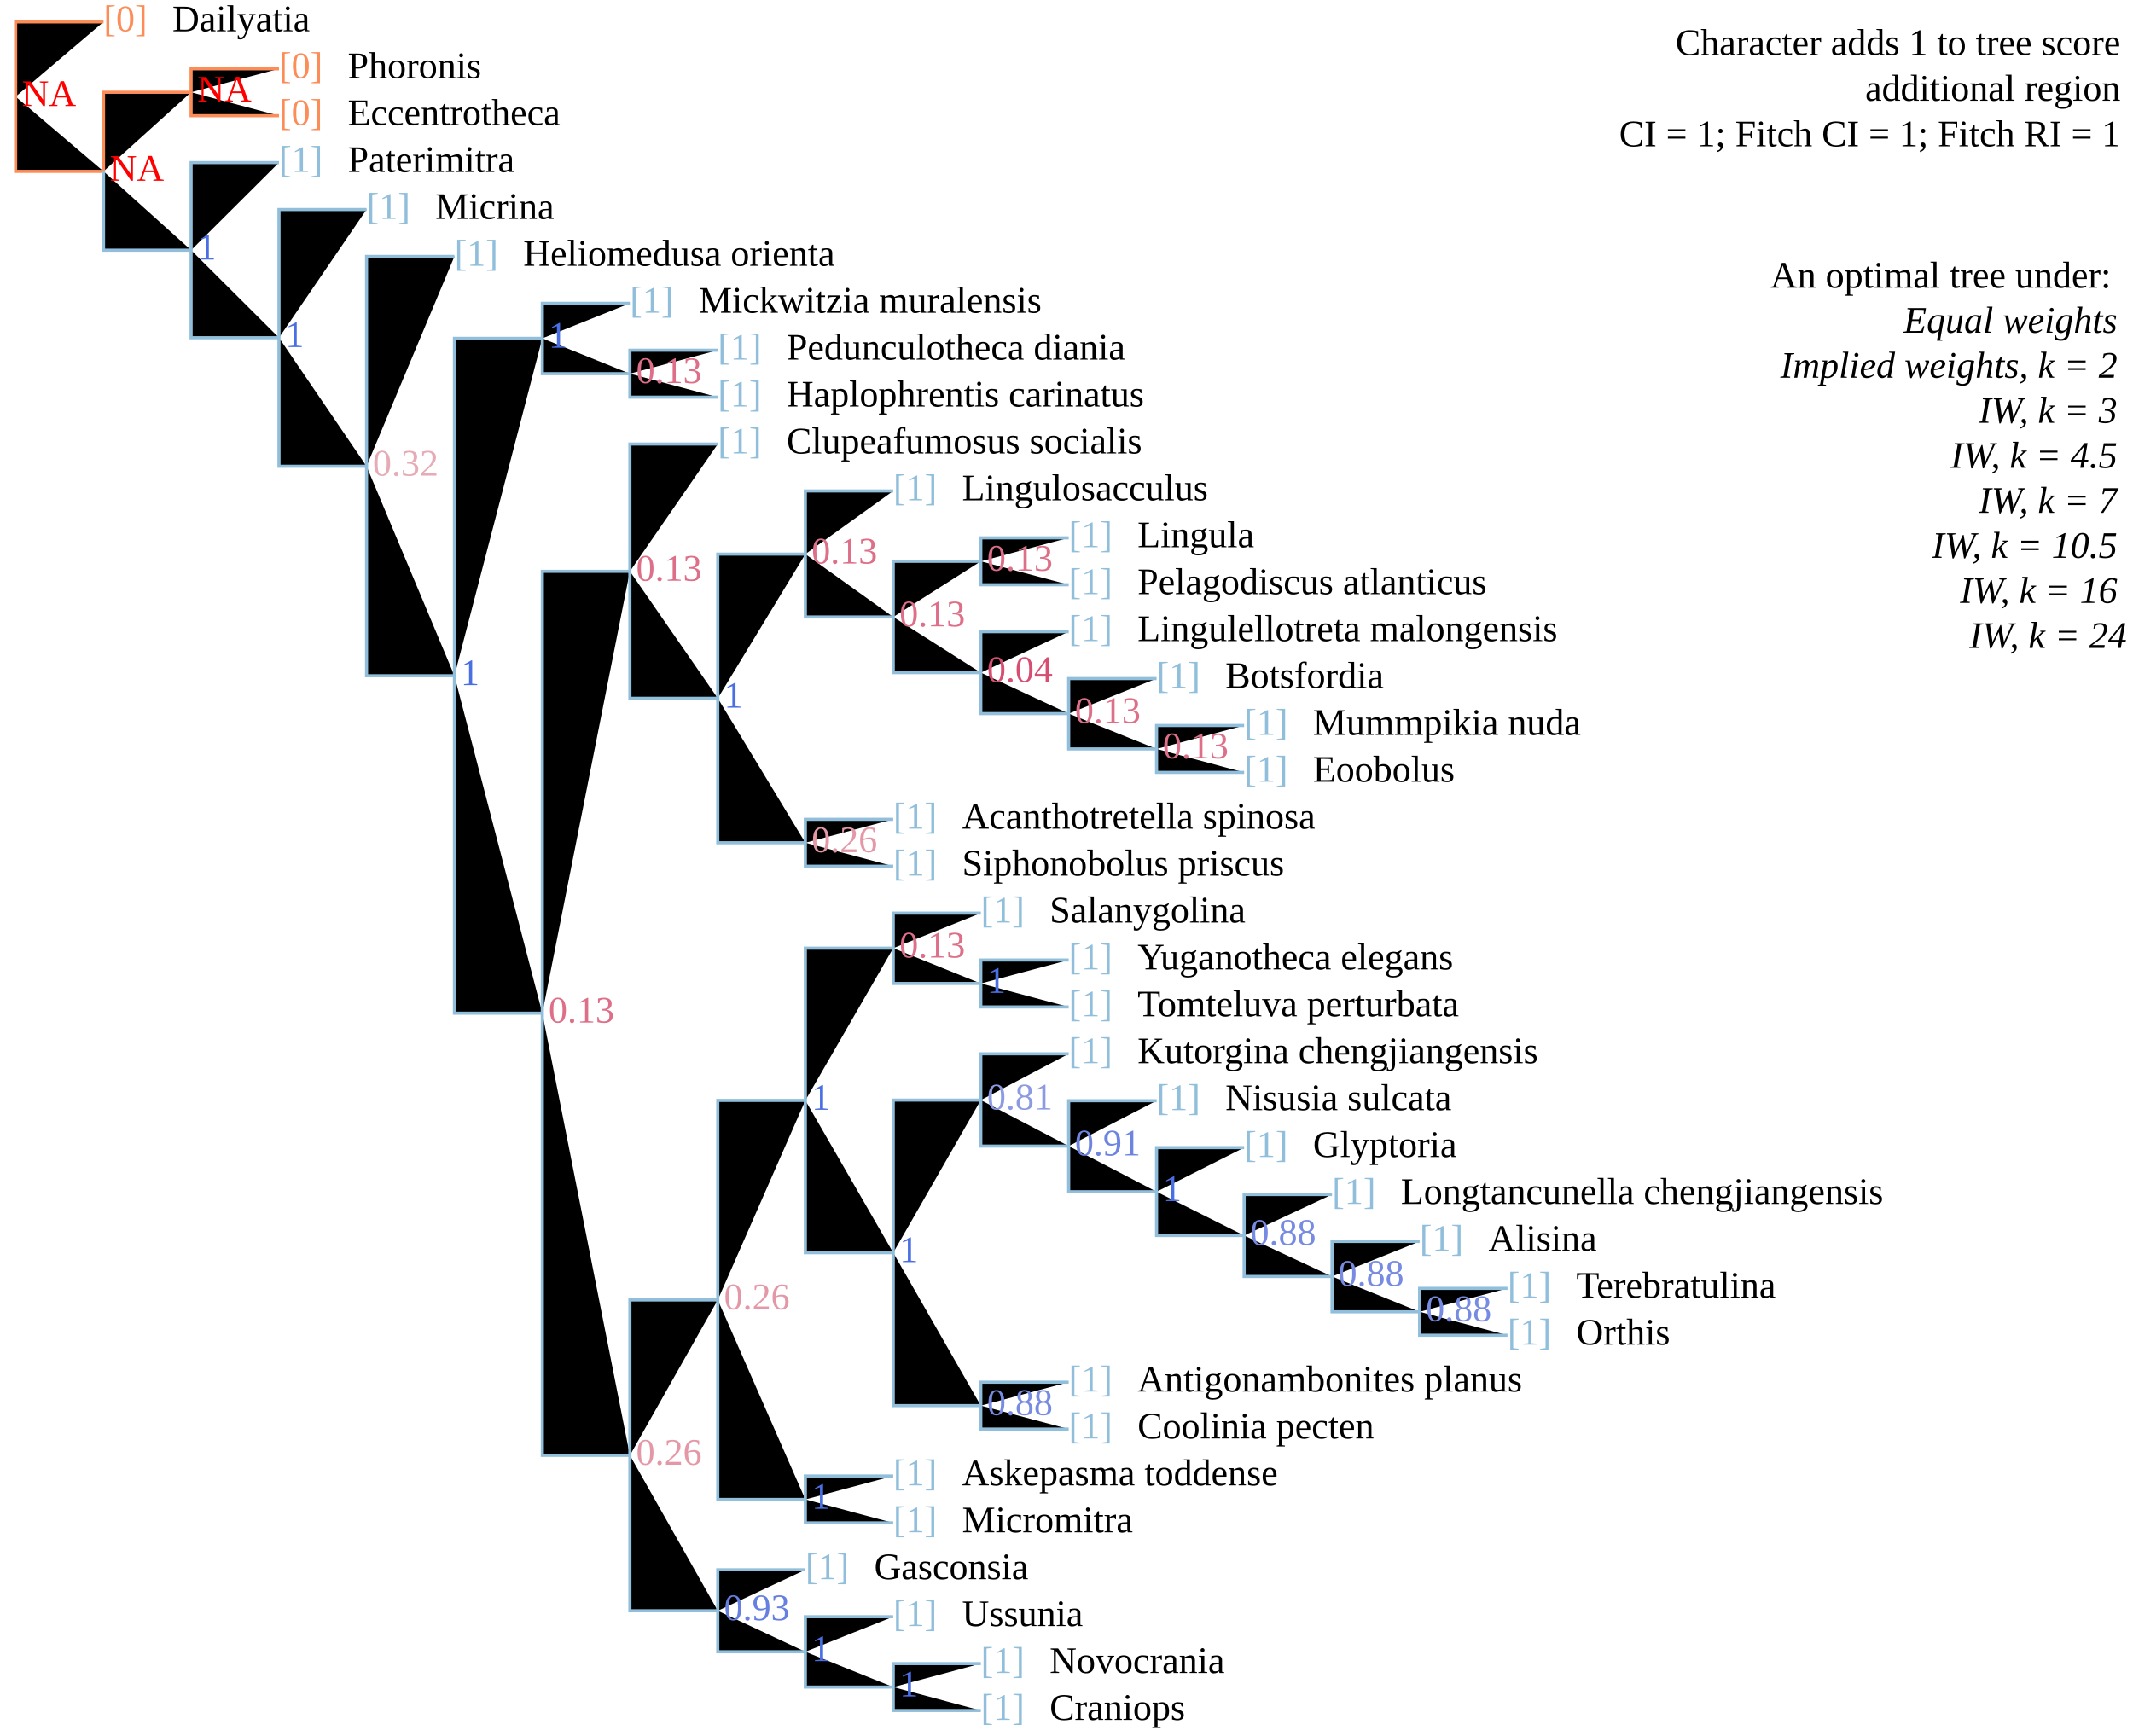
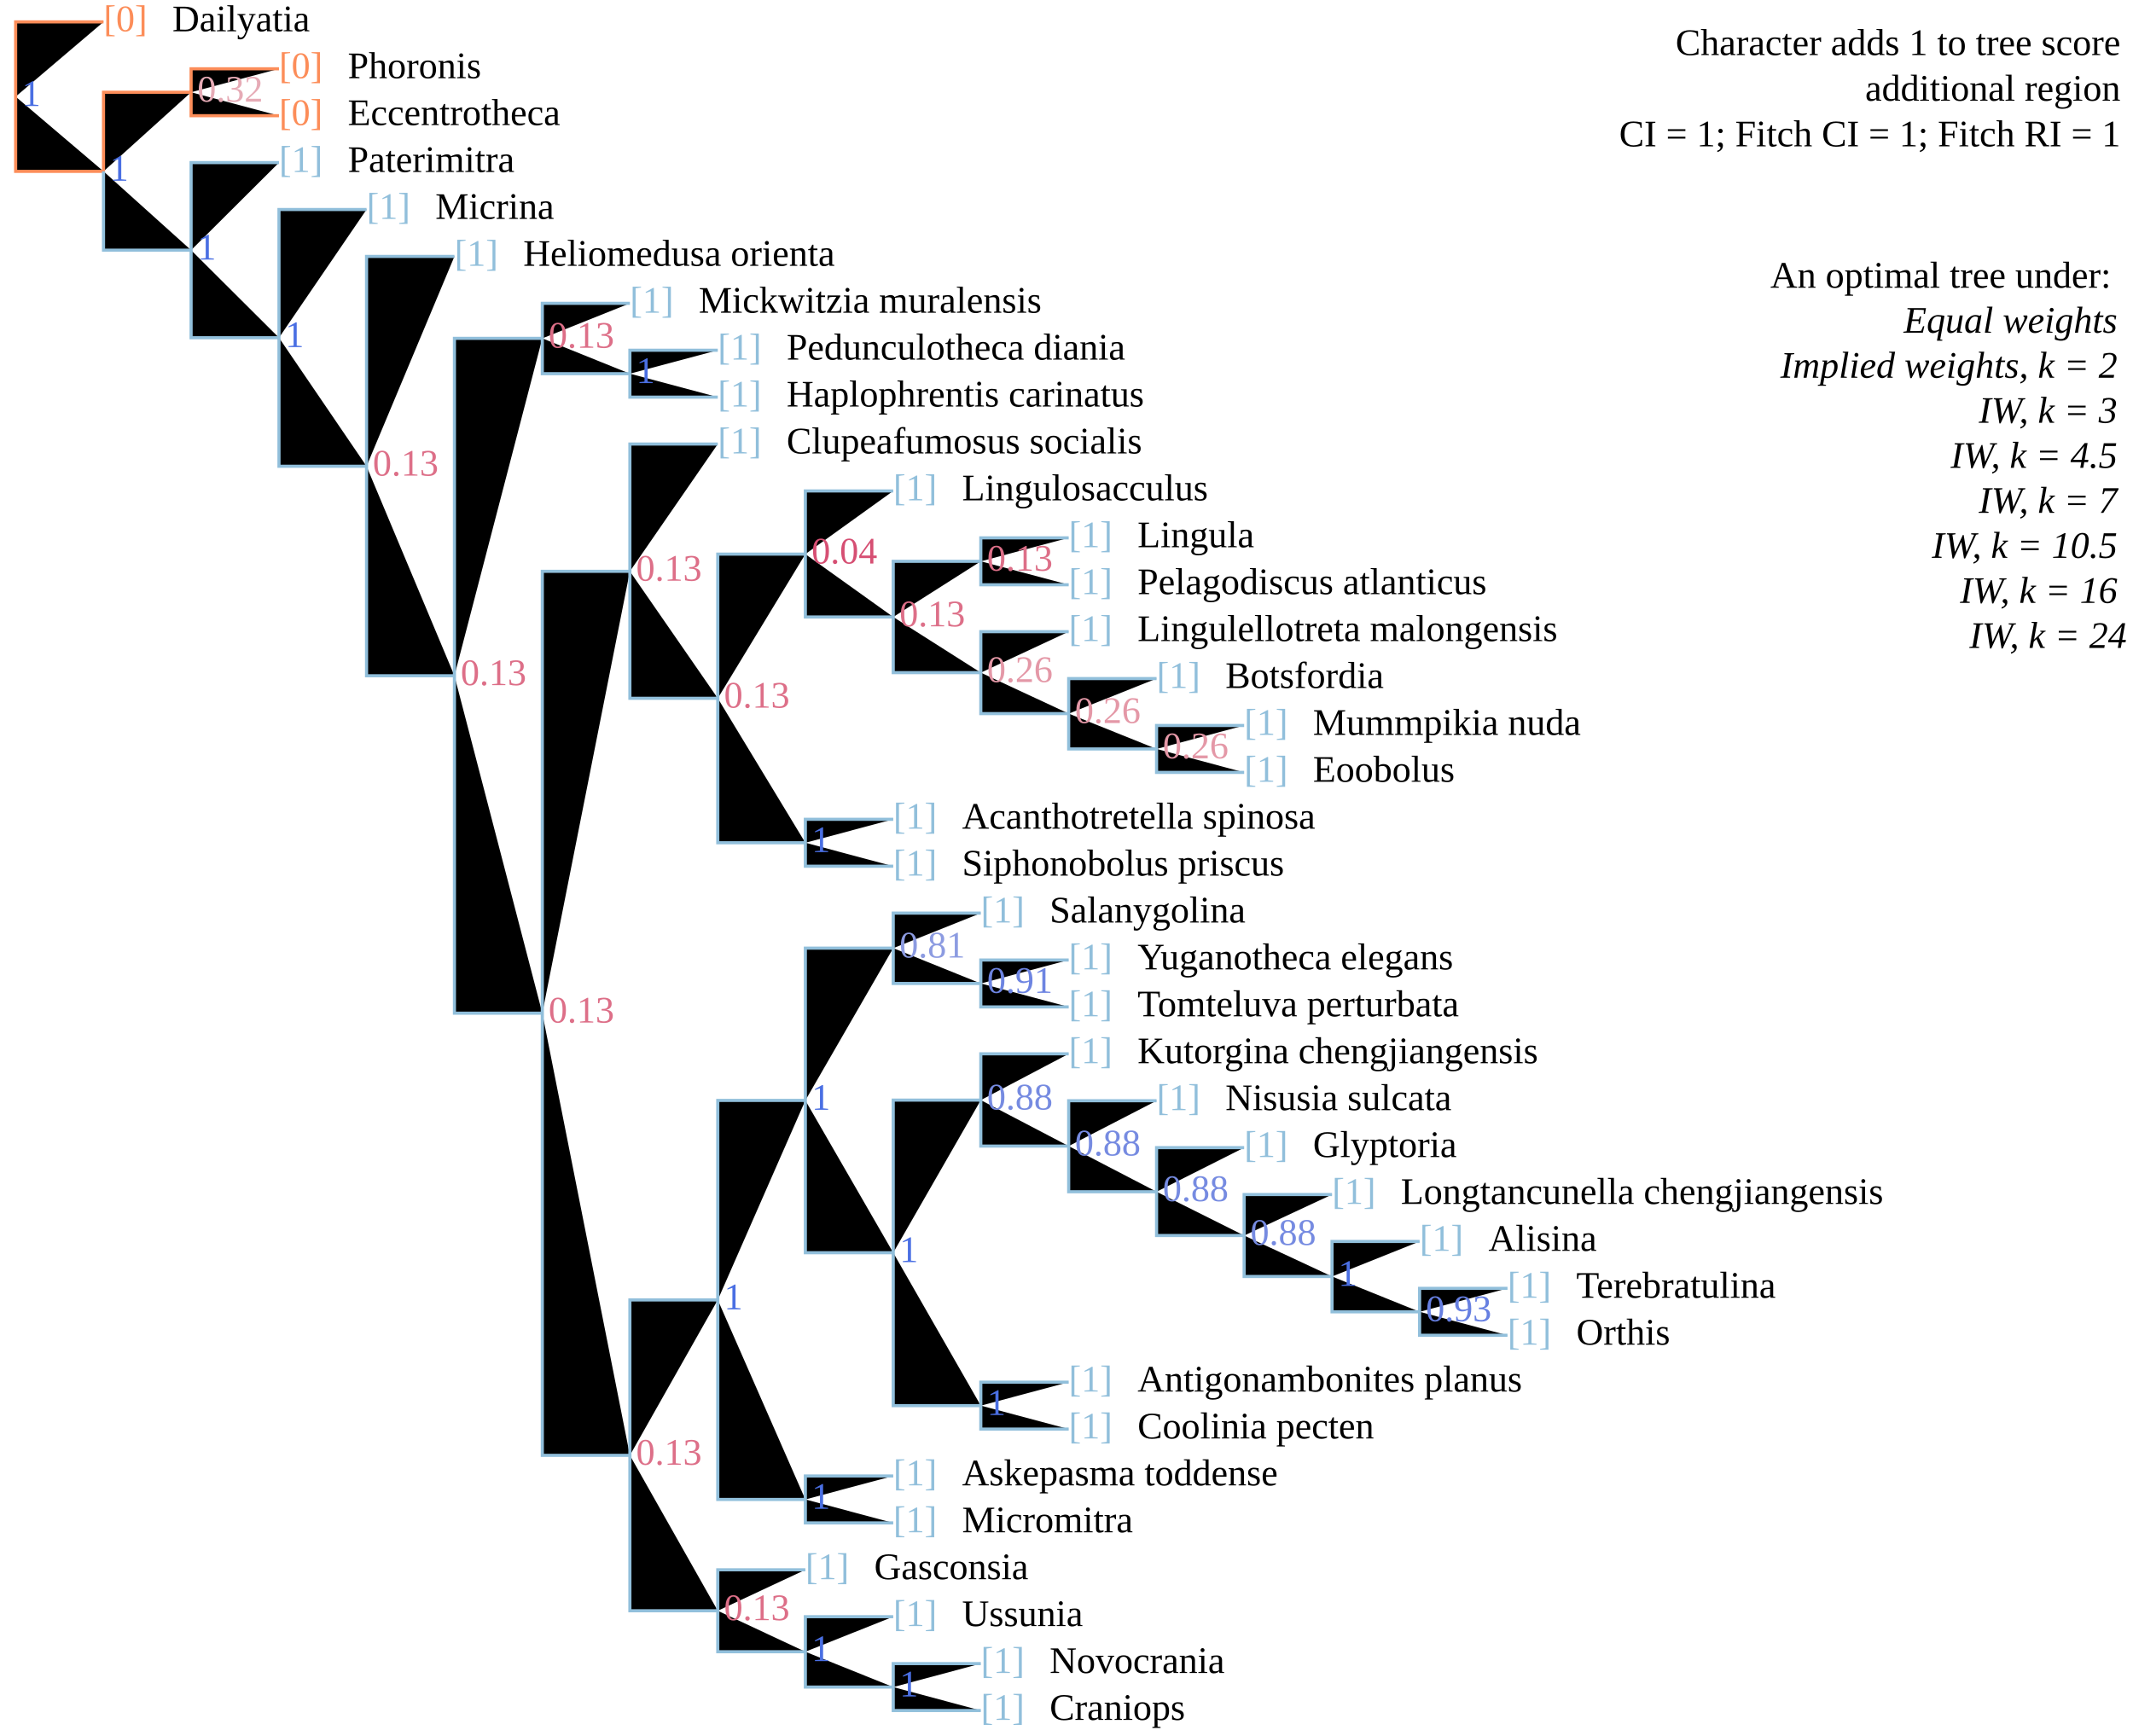
<svg xmlns="http://www.w3.org/2000/svg" version="1.1" width="682" height="555" class="tree" char="2">
  <text x="678" y="17.6" text-anchor="end" class="stepsLabel">Character adds <tspan class="score">1</tspan> to tree score</text>
  <text x="678" y="32.2" text-anchor="end" class="stepsLabel">
    <tspan class="score" /> additional region</text>
  <text x="678" y="46.8" text-anchor="end" class="stepsLabel">CI = 1; Fitch CI = 1; Fitch RI = 1</text>
  <text x="678" y="76" text-anchor="end" class="stepsLabel">
    <tspan dy="16">An optimal tree under:</tspan>
    <tspan x="680" style="font-style:italic" class="notThisAn" dy="1.2em">Equal weights</tspan>
    <tspan x="680" style="font-style:italic" class="thisAn" dy="1.2em">Implied weights, k = 2</tspan>
    <tspan x="680" style="font-style:italic" class="thisAn" dy="1.2em">IW, k = 3</tspan>
    <tspan x="680" style="font-style:italic" class="notThisAn" dy="1.2em">IW, k = 4.5</tspan>
    <tspan x="680" style="font-style:italic" class="notThisAn" dy="1.2em">IW, k = 7</tspan>
    <tspan x="680" style="font-style:italic" class="notThisAn" dy="1.2em">IW, k = 10.5</tspan>
    <tspan x="680" style="font-style:italic" class="notThisAn" dy="1.2em">IW, k = 16</tspan>
    <tspan x="680" style="font-style:italic" class="notThisAn" dy="1.2em">IW, k = 24</tspan>
  </text>
  <text x="33.1" y="10" fill="#fc8d59" class="flag">[0]</text>
  <text x="55.1" y="10" class="taxonLabel">Dailyatia</text>
  <text x="89.2" y="40" fill="#fc8d59" class="flag">[0]</text>
  <text x="111.2" y="40" class="taxonLabel">Eccentrotheca</text>
  <text x="89.2" y="25" fill="#fc8d59" class="flag">[0]</text>
  <text x="111.2" y="25" class="taxonLabel">Phoronis</text>
  <text x="89.2" y="55" fill="#91bfdb" class="flag">[1]</text>
  <text x="111.2" y="55" class="taxonLabel">Paterimitra</text>
  <text x="117.2" y="70" fill="#91bfdb" class="flag">[1]</text>
  <text x="139.2" y="70" class="taxonLabel">Micrina</text>
  <text x="145.3" y="85" fill="#91bfdb" class="flag">[1]</text>
  <text x="167.3" y="85" class="taxonLabel">Heliomedusa orienta</text>
  <text x="201.4" y="100" fill="#91bfdb" class="flag">[1]</text>
  <text x="223.4" y="100" class="taxonLabel">Mickwitzia muralensis</text>
  <text x="229.5" y="130" fill="#91bfdb" class="flag">[1]</text>
  <text x="251.5" y="130" class="taxonLabel">Haplophrentis carinatus</text>
  <text x="229.5" y="115" fill="#91bfdb" class="flag">[1]</text>
  <text x="251.5" y="115" class="taxonLabel">Pedunculotheca diania</text>
  <text x="229.5" y="145" fill="#91bfdb" class="flag">[1]</text>
  <text x="251.5" y="145" class="taxonLabel">Clupeafumosus socialis</text>
  <text x="285.6" y="160" fill="#91bfdb" class="flag">[1]</text>
  <text x="307.6" y="160" class="taxonLabel">Lingulosacculus</text>
  <text x="285.6" y="280" fill="#91bfdb" class="flag">[1]</text>
  <text x="307.6" y="280" class="taxonLabel">Siphonobolus priscus</text>
  <text x="285.6" y="265" fill="#91bfdb" class="flag">[1]</text>
  <text x="307.6" y="265" class="taxonLabel">Acanthotretella spinosa</text>
  <text x="341.7" y="205" fill="#91bfdb" class="flag">[1]</text>
  <text x="363.7" y="205" class="taxonLabel">Lingulellotreta malongensis</text>
  <text x="369.8" y="220" fill="#91bfdb" class="flag">[1]</text>
  <text x="391.8" y="220" class="taxonLabel">Botsfordia</text>
  <text x="397.8" y="235" fill="#91bfdb" class="flag">[1]</text>
  <text x="419.8" y="235" class="taxonLabel">Mummpikia nuda</text>
  <text x="397.8" y="250" fill="#91bfdb" class="flag">[1]</text>
  <text x="419.8" y="250" class="taxonLabel">Eoobolus</text>
  <text x="341.7" y="190" fill="#91bfdb" class="flag">[1]</text>
  <text x="363.7" y="190" class="taxonLabel">Pelagodiscus atlanticus</text>
  <text x="341.7" y="175" fill="#91bfdb" class="flag">[1]</text>
  <text x="363.7" y="175" class="taxonLabel">Lingula</text>
  <text x="313.6" y="295" fill="#91bfdb" class="flag">[1]</text>
  <text x="335.6" y="295" class="taxonLabel">Salanygolina</text>
  <text x="341.7" y="325" fill="#91bfdb" class="flag">[1]</text>
  <text x="363.7" y="325" class="taxonLabel">Tomteluva perturbata</text>
  <text x="341.7" y="310" fill="#91bfdb" class="flag">[1]</text>
  <text x="363.7" y="310" class="taxonLabel">Yuganotheca elegans</text>
  <text x="341.7" y="340" fill="#91bfdb" class="flag">[1]</text>
  <text x="363.7" y="340" class="taxonLabel">Kutorgina chengjiangensis</text>
  <text x="369.8" y="355" fill="#91bfdb" class="flag">[1]</text>
  <text x="391.8" y="355" class="taxonLabel">Nisusia sulcata</text>
  <text x="397.8" y="370" fill="#91bfdb" class="flag">[1]</text>
  <text x="419.8" y="370" class="taxonLabel">Glyptoria</text>
  <text x="425.9" y="385" fill="#91bfdb" class="flag">[1]</text>
  <text x="447.9" y="385" class="taxonLabel">Longtancunella chengjiangensis</text>
  <text x="453.9" y="400" fill="#91bfdb" class="flag">[1]</text>
  <text x="475.9" y="400" class="taxonLabel">Alisina</text>
  <text x="482" y="430" fill="#91bfdb" class="flag">[1]</text>
  <text x="504" y="430" class="taxonLabel">Orthis</text>
  <text x="482" y="415" fill="#91bfdb" class="flag">[1]</text>
  <text x="504" y="415" class="taxonLabel">Terebratulina</text>
  <text x="341.7" y="460" fill="#91bfdb" class="flag">[1]</text>
  <text x="363.7" y="460" class="taxonLabel">Coolinia pecten</text>
  <text x="341.7" y="445" fill="#91bfdb" class="flag">[1]</text>
  <text x="363.7" y="445" class="taxonLabel">Antigonambonites planus</text>
  <text x="285.6" y="490" fill="#91bfdb" class="flag">[1]</text>
  <text x="307.6" y="490" class="taxonLabel">Micromitra</text>
  <text x="285.6" y="475" fill="#91bfdb" class="flag">[1]</text>
  <text x="307.6" y="475" class="taxonLabel">Askepasma toddense</text>
  <text x="257.5" y="505" fill="#91bfdb" class="flag">[1]</text>
  <text x="279.5" y="505" class="taxonLabel">Gasconsia</text>
  <text x="285.6" y="520" fill="#91bfdb" class="flag">[1]</text>
  <text x="307.6" y="520" class="taxonLabel">Ussunia</text>
  <text x="313.6" y="550" fill="#91bfdb" class="flag">[1]</text>
  <text x="335.6" y="550" class="taxonLabel">Craniops</text>
  <text x="313.6" y="535" fill="#91bfdb" class="flag">[1]</text>
  <text x="335.6" y="535" class="taxonLabel">Novocrania</text>
  <path d="M5,30.9V7H33.1M5,30.9V54.8H33.1M33.1,54.8V29.5H61.1M61.1,29.5V22H89.2M61.1,29.5V37H89.2" stroke="#fc8d59" />
  <path d="M33.1,54.8V80H61.1M61.1,80V52H89.2M61.1,80V108H89.2M89.2,108V67H117.2M89.2,108V149.1H117.2M117.2,149.1V82H145.3M117.2,149.1V216.1H145.3M145.3,216.1V108.2H173.4M173.4,108.2V97H201.4M173.4,108.2V119.5H201.4M201.4,119.5V112H229.5M201.4,119.5V127H229.5M145.3,216.1V324H173.4M173.4,324V182.7H201.4M201.4,182.7V142H229.5M201.4,182.7V223.3H229.5M229.5,223.3V177.2H257.5M257.5,177.2V157H285.6M257.5,177.2V197.3H285.6M285.6,197.3V179.5H313.6M313.6,179.5V172H341.7M313.6,179.5V187H341.7M285.6,197.3V215.1H313.6M313.6,215.1V202H341.7M313.6,215.1V228.2H341.7M341.7,228.2V217H369.8M341.7,228.2V239.5H369.8M369.8,239.5V232H397.8M369.8,239.5V247H397.8M229.5,223.3V269.5H257.5M257.5,269.5V262H285.6M257.5,269.5V277H285.6M173.4,324V465.4H201.4M201.4,465.4V415.7H229.5M229.5,415.7V351.9H257.5M257.5,351.9V303.2H285.6M285.6,303.2V292H313.6M285.6,303.2V314.5H313.6M313.6,314.5V307H341.7M313.6,314.5V322H341.7M257.5,351.9V400.6H285.6M285.6,400.6V351.8H313.6M313.6,351.8V337H341.7M313.6,351.8V366.5H341.7M341.7,366.5V352H369.8M341.7,366.5V381.1H369.8M369.8,381.1V367H397.8M369.8,381.1V395.1H397.8M397.8,395.1V382H425.9M397.8,395.1V408.2H425.9M425.9,408.2V397H453.9M425.9,408.2V419.5H453.9M453.9,419.5V412H482M453.9,419.5V427H482M285.6,400.6V449.5H313.6M313.6,449.5V442H341.7M313.6,449.5V457H341.7M229.5,415.7V479.5H257.5M257.5,479.5V472H285.6M257.5,479.5V487H285.6M201.4,465.4V515.1H229.5M229.5,515.1V502H257.5M229.5,515.1V528.2H257.5M257.5,528.2V517H285.6M257.5,528.2V539.5H285.6M285.6,539.5V532H313.6M285.6,539.5V547H313.6" stroke="#91bfdb" />
-   <text x="7" y="33.9" class="node" fill="red">NA</text>
-   <text x="35.1" y="57.8" class="node" fill="red">NA</text>
-   <text x="63.1" y="32.5" class="node" fill="red">NA</text>
+   <text x="7" y="33.9" class="node" fill="#4A6FE3">1</text>
+   <text x="35.1" y="57.8" class="node" fill="#4A6FE3">1</text>
+   <text x="63.1" y="32.5" class="node" fill="#E6ABB6">0.32</text>
  <text x="63.1" y="83" class="node" fill="#4A6FE3">1</text>
  <text x="91.2" y="111" class="node" fill="#4A6FE3">1</text>
-   <text x="119.2" y="152.1" class="node" fill="#E6ABB6">0.32</text>
-   <text x="147.3" y="219.1" class="node" fill="#4A6FE3">1</text>
-   <text x="175.4" y="111.2" class="node" fill="#4A6FE3">1</text>
-   <text x="203.4" y="122.5" class="node" fill="#DD6F88">0.13</text>
+   <text x="119.2" y="152.1" class="node" fill="#DD6F88">0.13</text>
+   <text x="147.3" y="219.1" class="node" fill="#DD6F88">0.13</text>
+   <text x="175.4" y="111.2" class="node" fill="#DD6F88">0.13</text>
+   <text x="203.4" y="122.5" class="node" fill="#4A6FE3">1</text>
  <text x="175.4" y="327" class="node" fill="#DD6F88">0.13</text>
  <text x="203.4" y="185.7" class="node" fill="#DD6F88">0.13</text>
-   <text x="231.5" y="226.3" class="node" fill="#4A6FE3">1</text>
-   <text x="259.5" y="180.2" class="node" fill="#DD6F88">0.13</text>
+   <text x="231.5" y="226.3" class="node" fill="#DD6F88">0.13</text>
+   <text x="259.5" y="180.2" class="node" fill="#D64F73">0.04</text>
  <text x="287.6" y="200.3" class="node" fill="#DD6F88">0.13</text>
  <text x="315.6" y="182.5" class="node" fill="#DD6F88">0.13</text>
-   <text x="315.6" y="218.1" class="node" fill="#D64F73">0.04</text>
-   <text x="343.7" y="231.2" class="node" fill="#DD6F88">0.13</text>
-   <text x="371.8" y="242.5" class="node" fill="#DD6F88">0.13</text>
-   <text x="259.5" y="272.5" class="node" fill="#E498A7">0.26</text>
-   <text x="203.4" y="468.4" class="node" fill="#E498A7">0.26</text>
-   <text x="231.5" y="418.7" class="node" fill="#E498A7">0.26</text>
+   <text x="315.6" y="218.1" class="node" fill="#E498A7">0.26</text>
+   <text x="343.7" y="231.2" class="node" fill="#E498A7">0.26</text>
+   <text x="371.8" y="242.5" class="node" fill="#E498A7">0.26</text>
+   <text x="259.5" y="272.5" class="node" fill="#4A6FE3">1</text>
+   <text x="203.4" y="468.4" class="node" fill="#DD6F88">0.13</text>
+   <text x="231.5" y="418.7" class="node" fill="#4A6FE3">1</text>
  <text x="259.5" y="354.9" class="node" fill="#4A6FE3">1</text>
-   <text x="287.6" y="306.2" class="node" fill="#DD6F88">0.13</text>
-   <text x="315.6" y="317.5" class="node" fill="#4A6FE3">1</text>
+   <text x="287.6" y="306.2" class="node" fill="#8C9BE1">0.81</text>
+   <text x="315.6" y="317.5" class="node" fill="#6D84E1">0.91</text>
  <text x="287.6" y="403.6" class="node" fill="#4A6FE3">1</text>
-   <text x="315.6" y="354.8" class="node" fill="#8C9BE1">0.81</text>
-   <text x="343.7" y="369.5" class="node" fill="#6D84E1">0.91</text>
-   <text x="371.8" y="384.1" class="node" fill="#4A6FE3">1</text>
+   <text x="315.6" y="354.8" class="node" fill="#768BE1">0.88</text>
+   <text x="343.7" y="369.5" class="node" fill="#768BE1">0.88</text>
+   <text x="371.8" y="384.1" class="node" fill="#768BE1">0.88</text>
  <text x="399.8" y="398.1" class="node" fill="#768BE1">0.88</text>
-   <text x="427.9" y="411.2" class="node" fill="#768BE1">0.88</text>
-   <text x="455.9" y="422.5" class="node" fill="#768BE1">0.88</text>
-   <text x="315.6" y="452.5" class="node" fill="#768BE1">0.88</text>
+   <text x="427.9" y="411.2" class="node" fill="#4A6FE3">1</text>
+   <text x="455.9" y="422.5" class="node" fill="#667FE1">0.93</text>
+   <text x="315.6" y="452.5" class="node" fill="#4A6FE3">1</text>
  <text x="259.5" y="482.5" class="node" fill="#4A6FE3">1</text>
-   <text x="231.5" y="518.1" class="node" fill="#667FE1">0.93</text>
+   <text x="231.5" y="518.1" class="node" fill="#DD6F88">0.13</text>
  <text x="259.5" y="531.2" class="node" fill="#4A6FE3">1</text>
  <text x="287.6" y="542.5" class="node" fill="#4A6FE3">1</text>
</svg>
